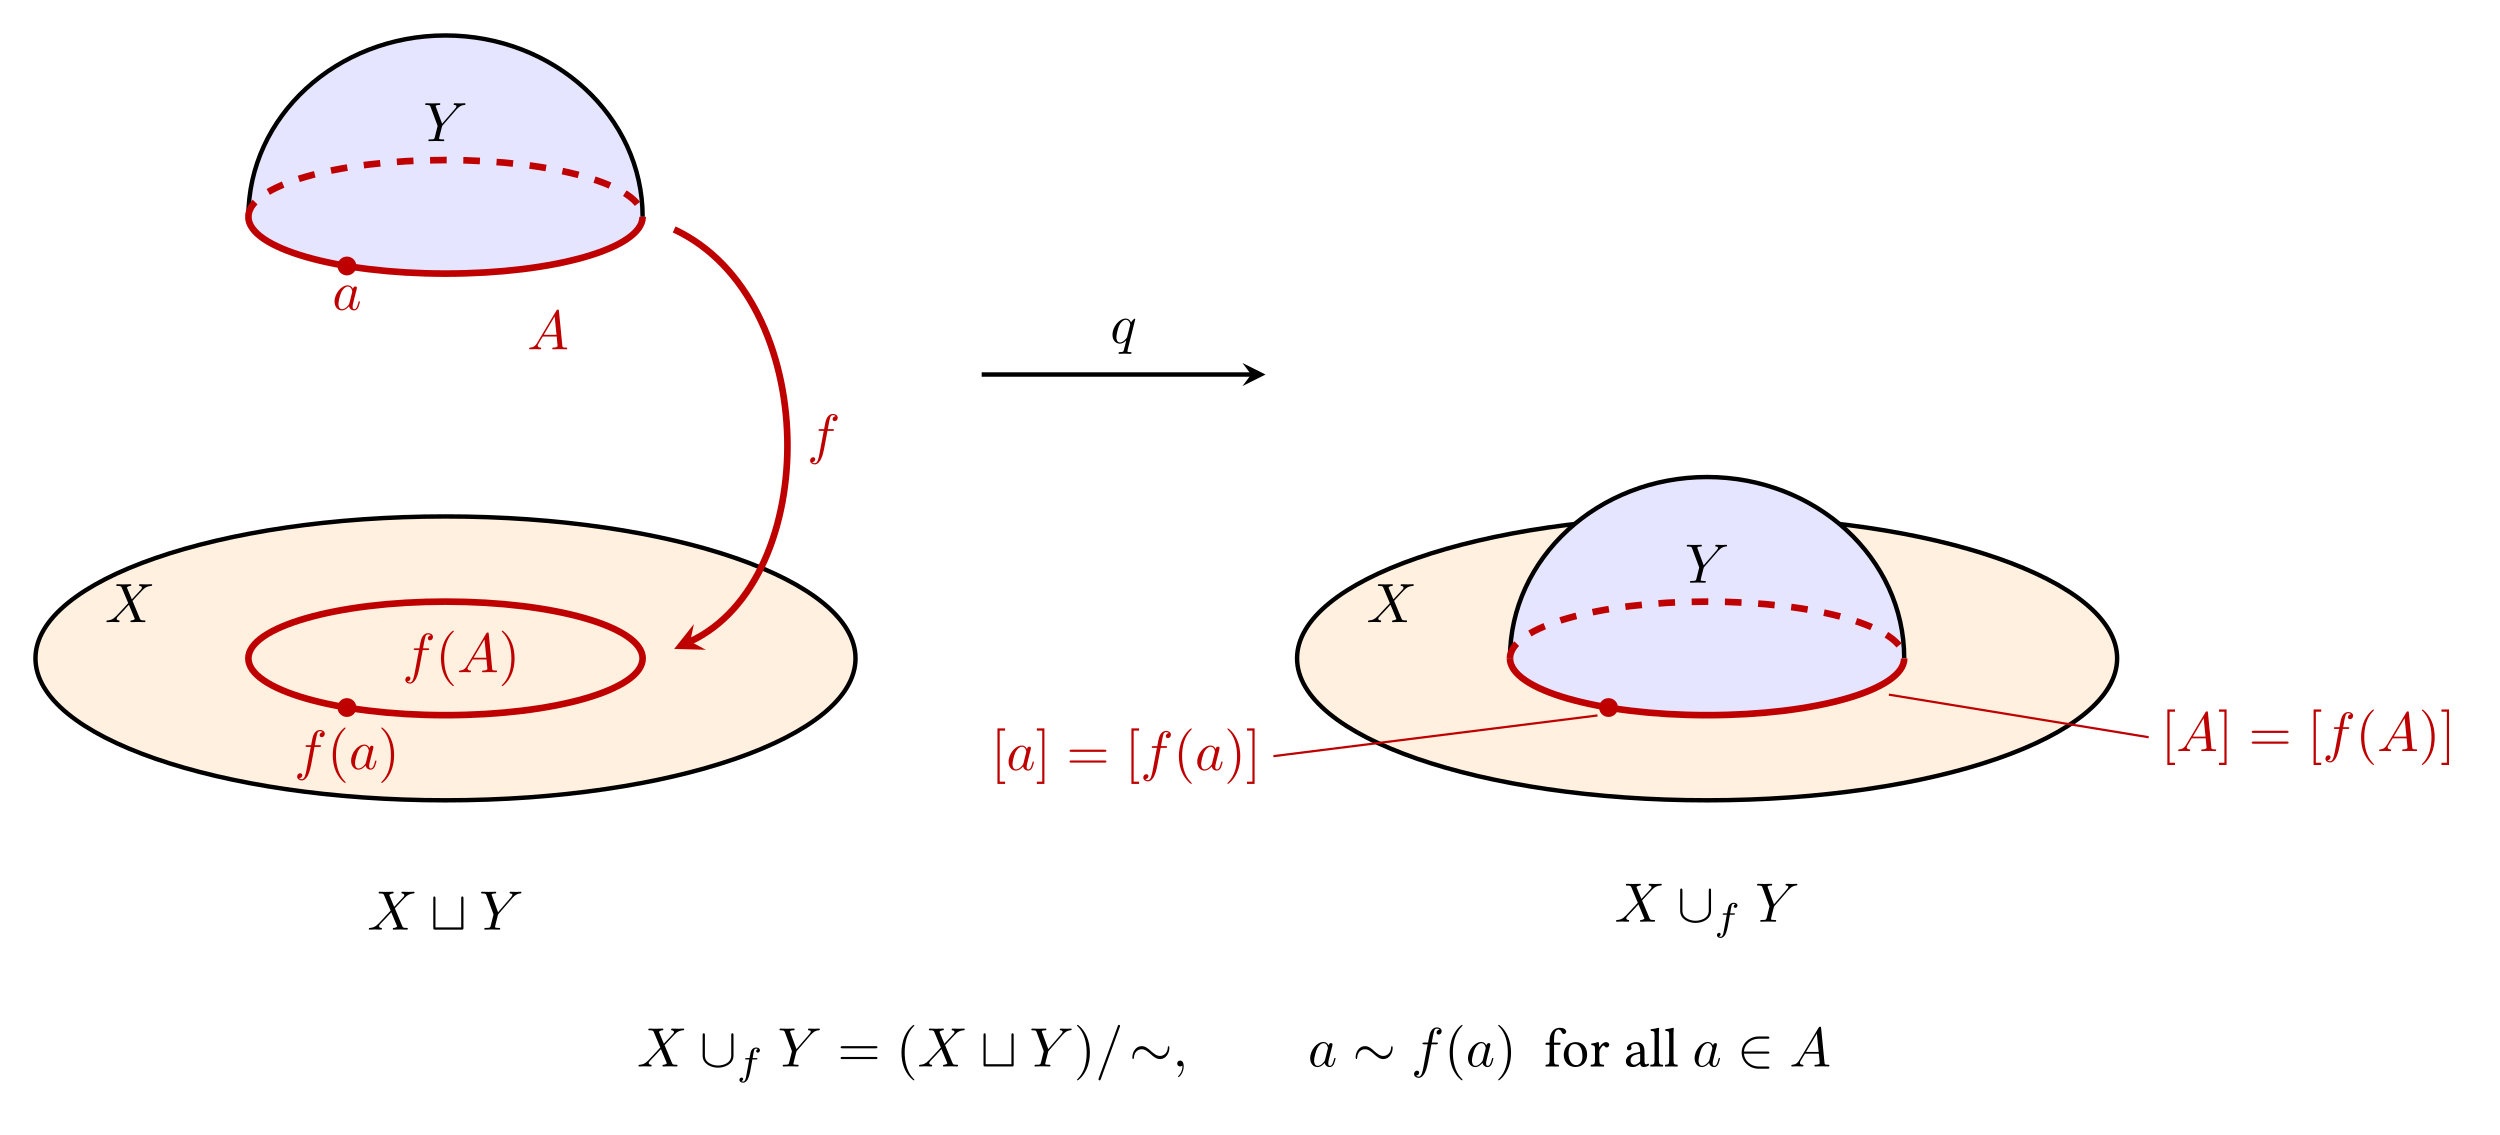
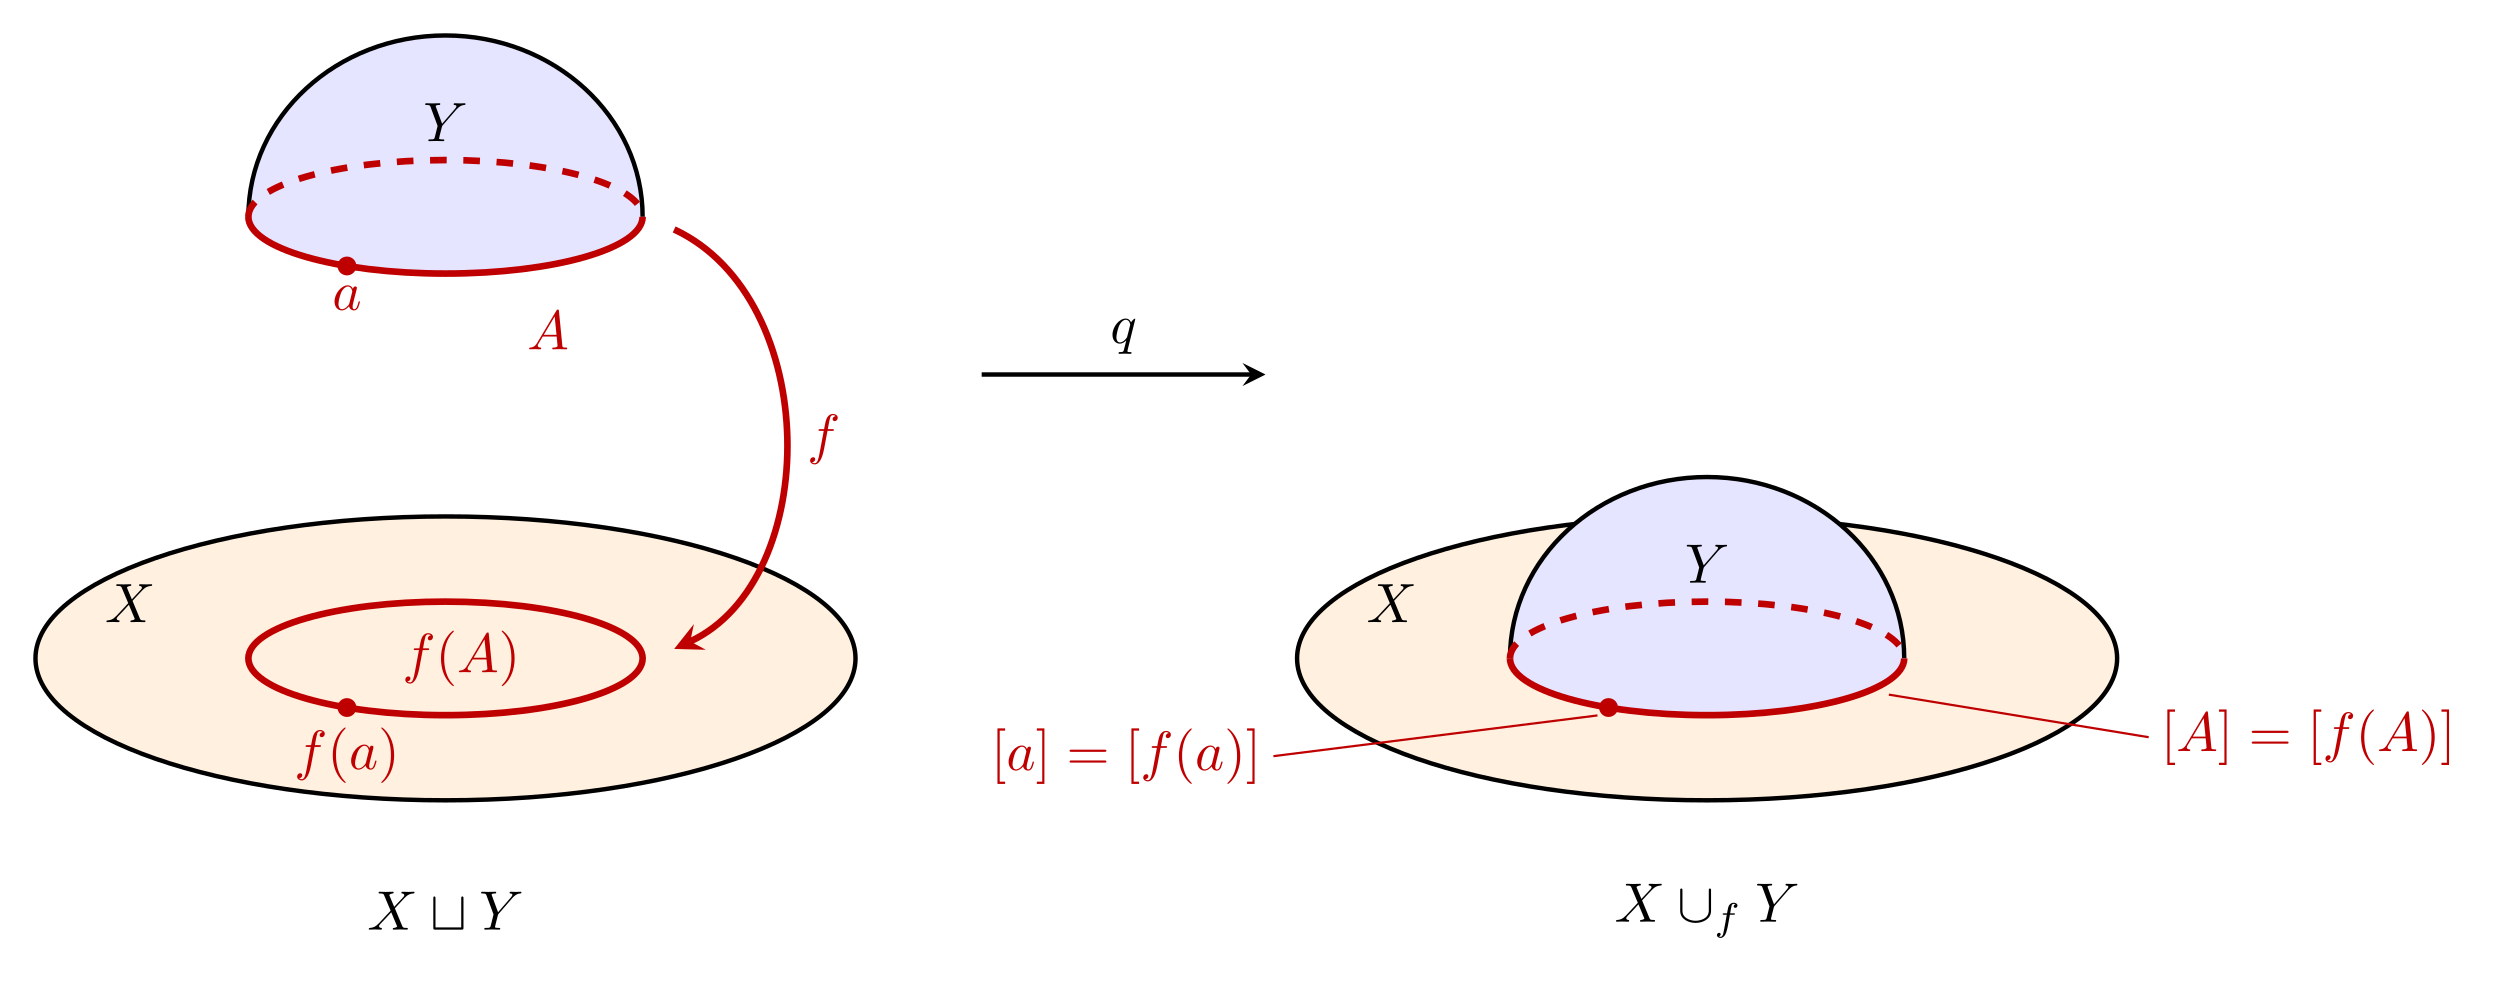
- <svg xmlns="http://www.w3.org/2000/svg" xmlns:xlink="http://www.w3.org/1999/xlink" width="449.376" height="203.847" viewBox="0 0 449.376 203.847">
+ <svg xmlns="http://www.w3.org/2000/svg" xmlns:xlink="http://www.w3.org/1999/xlink" width="449.376" height="177.826" viewBox="0 0 449.376 177.826">
  <defs>
    <g>
      <g id="glyph-0-0">
        <path d="M 5.953 -5.672 L 6.094 -5.812 C 6.391 -6.109 6.719 -6.453 7.391 -6.5 C 7.5 -6.516 7.594 -6.516 7.594 -6.688 C 7.594 -6.766 7.547 -6.812 7.469 -6.812 C 7.203 -6.812 6.922 -6.781 6.656 -6.781 C 6.312 -6.781 5.969 -6.812 5.656 -6.812 C 5.594 -6.812 5.469 -6.812 5.469 -6.625 C 5.469 -6.516 5.562 -6.5 5.609 -6.5 C 5.688 -6.5 5.969 -6.484 5.969 -6.266 C 5.969 -6.094 5.734 -5.844 5.703 -5.797 L 3.391 -3.125 L 2.297 -6.094 C 2.234 -6.234 2.234 -6.25 2.234 -6.266 C 2.234 -6.5 2.719 -6.5 2.828 -6.5 C 2.953 -6.5 3.062 -6.5 3.062 -6.703 C 3.062 -6.812 2.938 -6.812 2.906 -6.812 C 2.625 -6.812 1.938 -6.781 1.656 -6.781 C 1.406 -6.781 0.781 -6.812 0.531 -6.812 C 0.484 -6.812 0.344 -6.812 0.344 -6.609 C 0.344 -6.5 0.453 -6.5 0.578 -6.5 C 1.172 -6.5 1.219 -6.406 1.312 -6.156 L 2.531 -2.875 C 2.547 -2.844 2.578 -2.734 2.578 -2.719 C 2.578 -2.688 2.172 -1.078 2.125 -0.891 C 2 -0.344 1.984 -0.312 1.188 -0.312 C 1 -0.312 0.922 -0.312 0.922 -0.109 C 0.922 0 1.031 0 1.062 0 C 1.328 0 2.031 -0.031 2.312 -0.031 C 2.594 -0.031 3.312 0 3.594 0 C 3.656 0 3.781 0 3.781 -0.203 C 3.781 -0.312 3.688 -0.312 3.5 -0.312 C 3.484 -0.312 3.297 -0.312 3.125 -0.328 C 2.906 -0.344 2.844 -0.375 2.844 -0.484 C 2.844 -0.562 2.938 -0.906 2.984 -1.109 L 3.344 -2.516 C 3.391 -2.719 3.406 -2.734 3.484 -2.828 Z M 5.953 -5.672 " />
      </g>
      <g id="glyph-0-1">
        <path d="M 1.781 -1.141 C 1.391 -0.484 1 -0.344 0.562 -0.312 C 0.438 -0.297 0.344 -0.297 0.344 -0.109 C 0.344 -0.047 0.406 0 0.484 0 C 0.75 0 1.062 -0.031 1.328 -0.031 C 1.672 -0.031 2.016 0 2.328 0 C 2.391 0 2.516 0 2.516 -0.188 C 2.516 -0.297 2.438 -0.312 2.359 -0.312 C 2.141 -0.328 1.891 -0.406 1.891 -0.656 C 1.891 -0.781 1.953 -0.891 2.031 -1.031 L 2.797 -2.297 L 5.297 -2.297 C 5.312 -2.094 5.453 -0.734 5.453 -0.641 C 5.453 -0.344 4.938 -0.312 4.734 -0.312 C 4.594 -0.312 4.5 -0.312 4.5 -0.109 C 4.5 0 4.609 0 4.641 0 C 5.047 0 5.469 -0.031 5.875 -0.031 C 6.125 -0.031 6.766 0 7.016 0 C 7.062 0 7.188 0 7.188 -0.203 C 7.188 -0.312 7.094 -0.312 6.953 -0.312 C 6.344 -0.312 6.344 -0.375 6.312 -0.672 L 5.703 -6.891 C 5.688 -7.094 5.688 -7.141 5.516 -7.141 C 5.359 -7.141 5.312 -7.062 5.25 -6.969 Z M 2.984 -2.609 L 4.938 -5.906 L 5.266 -2.609 Z M 2.984 -2.609 " />
      </g>
      <g id="glyph-0-2">
        <path d="M 3.719 -3.766 C 3.531 -4.141 3.25 -4.406 2.797 -4.406 C 1.641 -4.406 0.406 -2.938 0.406 -1.484 C 0.406 -0.547 0.953 0.109 1.719 0.109 C 1.922 0.109 2.422 0.062 3.016 -0.641 C 3.094 -0.219 3.453 0.109 3.922 0.109 C 4.281 0.109 4.5 -0.125 4.672 -0.438 C 4.828 -0.797 4.969 -1.406 4.969 -1.422 C 4.969 -1.531 4.875 -1.531 4.844 -1.531 C 4.75 -1.531 4.734 -1.484 4.703 -1.344 C 4.531 -0.703 4.359 -0.109 3.953 -0.109 C 3.672 -0.109 3.656 -0.375 3.656 -0.562 C 3.656 -0.781 3.672 -0.875 3.781 -1.312 C 3.891 -1.719 3.906 -1.828 4 -2.203 L 4.359 -3.594 C 4.422 -3.875 4.422 -3.891 4.422 -3.938 C 4.422 -4.109 4.312 -4.203 4.141 -4.203 C 3.891 -4.203 3.75 -3.984 3.719 -3.766 Z M 3.078 -1.188 C 3.016 -1 3.016 -0.984 2.875 -0.812 C 2.438 -0.266 2.031 -0.109 1.75 -0.109 C 1.25 -0.109 1.109 -0.656 1.109 -1.047 C 1.109 -1.547 1.422 -2.766 1.656 -3.234 C 1.969 -3.812 2.406 -4.188 2.812 -4.188 C 3.453 -4.188 3.594 -3.375 3.594 -3.312 C 3.594 -3.25 3.578 -3.188 3.562 -3.141 Z M 3.078 -1.188 " />
      </g>
      <g id="glyph-0-3">
        <path d="M 4.828 -4.094 L 4 -6.078 C 3.969 -6.156 3.953 -6.203 3.953 -6.203 C 3.953 -6.266 4.109 -6.453 4.531 -6.5 C 4.641 -6.516 4.734 -6.516 4.734 -6.688 C 4.734 -6.812 4.609 -6.812 4.578 -6.812 C 4.172 -6.812 3.75 -6.781 3.328 -6.781 C 3.078 -6.781 2.469 -6.812 2.219 -6.812 C 2.156 -6.812 2.031 -6.812 2.031 -6.609 C 2.031 -6.5 2.141 -6.5 2.266 -6.5 C 2.859 -6.5 2.922 -6.406 3.016 -6.188 L 4.188 -3.406 L 2.078 -1.141 L 1.953 -1.031 C 1.469 -0.5 1 -0.344 0.484 -0.312 C 0.359 -0.297 0.266 -0.297 0.266 -0.109 C 0.266 -0.094 0.266 0 0.406 0 C 0.703 0 1.031 -0.031 1.328 -0.031 C 1.703 -0.031 2.094 0 2.453 0 C 2.516 0 2.625 0 2.625 -0.203 C 2.625 -0.297 2.531 -0.312 2.516 -0.312 C 2.422 -0.312 2.109 -0.344 2.109 -0.625 C 2.109 -0.781 2.266 -0.938 2.375 -1.062 L 3.406 -2.141 L 4.297 -3.125 L 5.297 -0.734 C 5.344 -0.625 5.359 -0.625 5.359 -0.594 C 5.359 -0.516 5.156 -0.344 4.781 -0.312 C 4.672 -0.297 4.578 -0.297 4.578 -0.125 C 4.578 0 4.688 0 4.719 0 C 5 0 5.703 -0.031 5.984 -0.031 C 6.234 -0.031 6.844 0 7.094 0 C 7.156 0 7.281 0 7.281 -0.188 C 7.281 -0.312 7.172 -0.312 7.094 -0.312 C 6.438 -0.312 6.406 -0.344 6.234 -0.75 C 5.859 -1.672 5.188 -3.234 4.953 -3.828 C 5.625 -4.531 6.672 -5.719 7 -5.984 C 7.281 -6.234 7.672 -6.469 8.266 -6.5 C 8.391 -6.516 8.484 -6.516 8.484 -6.703 C 8.484 -6.703 8.484 -6.812 8.359 -6.812 C 8.062 -6.812 7.719 -6.781 7.422 -6.781 C 7.047 -6.781 6.672 -6.812 6.312 -6.812 C 6.25 -6.812 6.125 -6.812 6.125 -6.609 C 6.125 -6.547 6.172 -6.516 6.234 -6.5 C 6.328 -6.484 6.641 -6.469 6.641 -6.188 C 6.641 -6.047 6.531 -5.922 6.453 -5.828 Z M 4.828 -4.094 " />
      </g>
      <g id="glyph-0-4">
        <path d="M 3.656 -3.984 L 4.516 -3.984 C 4.719 -3.984 4.812 -3.984 4.812 -4.188 C 4.812 -4.297 4.719 -4.297 4.547 -4.297 L 3.719 -4.297 L 3.922 -5.438 C 3.969 -5.641 4.109 -6.344 4.172 -6.469 C 4.25 -6.656 4.422 -6.812 4.641 -6.812 C 4.672 -6.812 4.938 -6.812 5.125 -6.625 C 4.688 -6.594 4.578 -6.234 4.578 -6.094 C 4.578 -5.859 4.766 -5.734 4.953 -5.734 C 5.219 -5.734 5.5 -5.969 5.5 -6.344 C 5.5 -6.797 5.047 -7.031 4.641 -7.031 C 4.297 -7.031 3.672 -6.844 3.375 -5.859 C 3.312 -5.656 3.281 -5.547 3.047 -4.297 L 2.359 -4.297 C 2.156 -4.297 2.047 -4.297 2.047 -4.109 C 2.047 -3.984 2.141 -3.984 2.328 -3.984 L 2.984 -3.984 L 2.25 -0.047 C 2.062 0.922 1.891 1.828 1.375 1.828 C 1.328 1.828 1.094 1.828 0.891 1.641 C 1.359 1.609 1.453 1.25 1.453 1.109 C 1.453 0.875 1.266 0.75 1.078 0.75 C 0.812 0.75 0.531 0.984 0.531 1.359 C 0.531 1.797 0.969 2.047 1.375 2.047 C 1.922 2.047 2.328 1.453 2.5 1.078 C 2.828 0.453 3.047 -0.75 3.062 -0.828 Z M 3.656 -3.984 " />
      </g>
      <g id="glyph-0-5">
        <path d="M 4.5 -4.297 C 4.5 -4.344 4.469 -4.391 4.406 -4.391 C 4.297 -4.391 3.891 -4 3.734 -3.703 C 3.516 -4.25 3.125 -4.406 2.797 -4.406 C 1.625 -4.406 0.406 -2.938 0.406 -1.484 C 0.406 -0.516 0.984 0.109 1.719 0.109 C 2.141 0.109 2.531 -0.125 2.891 -0.484 C 2.797 -0.141 2.469 1.203 2.438 1.297 C 2.359 1.578 2.281 1.609 1.719 1.625 C 1.594 1.625 1.5 1.625 1.5 1.828 C 1.5 1.828 1.5 1.938 1.625 1.938 C 1.938 1.938 2.297 1.906 2.625 1.906 C 2.953 1.906 3.312 1.938 3.656 1.938 C 3.703 1.938 3.828 1.938 3.828 1.734 C 3.828 1.625 3.734 1.625 3.562 1.625 C 3.094 1.625 3.094 1.562 3.094 1.469 C 3.094 1.391 3.109 1.328 3.125 1.25 Z M 1.75 -0.109 C 1.141 -0.109 1.109 -0.875 1.109 -1.047 C 1.109 -1.531 1.391 -2.609 1.562 -3.031 C 1.875 -3.766 2.391 -4.188 2.797 -4.188 C 3.453 -4.188 3.594 -3.375 3.594 -3.312 C 3.594 -3.25 3.047 -1.062 3.016 -1.031 C 2.859 -0.75 2.297 -0.109 1.75 -0.109 Z M 1.75 -0.109 " />
-       </g>
-       <g id="glyph-0-6">
-         <path d="M 4.375 -7.094 C 4.422 -7.234 4.422 -7.266 4.422 -7.281 C 4.422 -7.391 4.344 -7.484 4.234 -7.484 C 4.156 -7.484 4.094 -7.453 4.062 -7.391 L 0.594 2.109 C 0.547 2.25 0.547 2.281 0.547 2.297 C 0.547 2.406 0.641 2.5 0.75 2.5 C 0.875 2.5 0.906 2.422 0.969 2.25 Z M 4.375 -7.094 " />
-       </g>
-       <g id="glyph-0-7">
-         <path d="M 2.031 -0.016 C 2.031 -0.672 1.781 -1.062 1.391 -1.062 C 1.062 -1.062 0.859 -0.812 0.859 -0.531 C 0.859 -0.266 1.062 0 1.391 0 C 1.5 0 1.641 -0.047 1.734 -0.125 C 1.766 -0.156 1.781 -0.156 1.781 -0.156 C 1.797 -0.156 1.797 -0.156 1.797 -0.016 C 1.797 0.734 1.453 1.328 1.125 1.656 C 1.016 1.766 1.016 1.781 1.016 1.812 C 1.016 1.891 1.062 1.922 1.109 1.922 C 1.219 1.922 2.031 1.156 2.031 -0.016 Z M 2.031 -0.016 " />
      </g>
      <g id="glyph-1-0">
        <path d="M 3.297 2.391 C 3.297 2.359 3.297 2.344 3.125 2.172 C 1.891 0.922 1.562 -0.969 1.562 -2.5 C 1.562 -4.234 1.938 -5.969 3.172 -7.203 C 3.297 -7.328 3.297 -7.344 3.297 -7.375 C 3.297 -7.453 3.266 -7.484 3.203 -7.484 C 3.094 -7.484 2.203 -6.797 1.609 -5.531 C 1.109 -4.438 0.984 -3.328 0.984 -2.5 C 0.984 -1.719 1.094 -0.516 1.641 0.625 C 2.25 1.844 3.094 2.5 3.203 2.5 C 3.266 2.5 3.297 2.469 3.297 2.391 Z M 3.297 2.391 " />
      </g>
      <g id="glyph-1-1">
        <path d="M 2.875 -2.5 C 2.875 -3.266 2.766 -4.469 2.219 -5.609 C 1.625 -6.828 0.766 -7.484 0.672 -7.484 C 0.609 -7.484 0.562 -7.438 0.562 -7.375 C 0.562 -7.344 0.562 -7.328 0.75 -7.141 C 1.734 -6.156 2.297 -4.578 2.297 -2.5 C 2.297 -0.781 1.938 0.969 0.703 2.219 C 0.562 2.344 0.562 2.359 0.562 2.391 C 0.562 2.453 0.609 2.5 0.672 2.5 C 0.766 2.5 1.672 1.812 2.25 0.547 C 2.766 -0.547 2.875 -1.656 2.875 -2.5 Z M 2.875 -2.5 " />
      </g>
      <g id="glyph-1-2">
        <path d="M 2.547 2.5 L 2.547 2.094 L 1.578 2.094 L 1.578 -7.078 L 2.547 -7.078 L 2.547 -7.484 L 1.172 -7.484 L 1.172 2.5 Z M 2.547 2.5 " />
      </g>
      <g id="glyph-1-3">
        <path d="M 1.578 -7.484 L 0.219 -7.484 L 0.219 -7.078 L 1.188 -7.078 L 1.188 2.094 L 0.219 2.094 L 0.219 2.5 L 1.578 2.5 Z M 1.578 -7.484 " />
      </g>
      <g id="glyph-1-4">
        <path d="M 6.844 -3.266 C 7 -3.266 7.188 -3.266 7.188 -3.453 C 7.188 -3.656 7 -3.656 6.859 -3.656 L 0.891 -3.656 C 0.75 -3.656 0.562 -3.656 0.562 -3.453 C 0.562 -3.266 0.75 -3.266 0.891 -3.266 Z M 6.859 -1.328 C 7 -1.328 7.188 -1.328 7.188 -1.531 C 7.188 -1.719 7 -1.719 6.844 -1.719 L 0.891 -1.719 C 0.75 -1.719 0.562 -1.719 0.562 -1.531 C 0.562 -1.328 0.75 -1.328 0.891 -1.328 Z M 6.859 -1.328 " />
      </g>
      <g id="glyph-2-0">
        <path d="M 6.031 -5.609 C 6.031 -5.781 6.031 -5.969 5.828 -5.969 C 5.625 -5.969 5.625 -5.781 5.625 -5.609 L 5.625 -0.406 L 1 -0.406 L 1 -5.609 C 1 -5.781 1 -5.969 0.812 -5.969 C 0.609 -5.969 0.609 -5.781 0.609 -5.609 L 0.609 -0.359 C 0.609 -0.047 0.641 0 0.969 0 L 5.672 0 C 6 0 6.031 -0.031 6.031 -0.359 Z M 6.031 -5.609 " />
      </g>
      <g id="glyph-2-1">
        <path d="M 6.094 -5.609 C 6.094 -5.781 6.094 -5.969 5.891 -5.969 C 5.688 -5.969 5.688 -5.781 5.688 -5.609 L 5.688 -2 C 5.688 -0.5 4.062 -0.172 3.312 -0.172 C 2.875 -0.172 2.25 -0.266 1.719 -0.609 C 0.953 -1.094 0.953 -1.734 0.953 -2 L 0.953 -5.609 C 0.953 -5.781 0.953 -5.969 0.75 -5.969 C 0.547 -5.969 0.547 -5.781 0.547 -5.609 L 0.547 -1.953 C 0.547 -0.438 2.078 0.219 3.312 0.219 C 4.609 0.219 6.094 -0.484 6.094 -1.938 Z M 6.094 -5.609 " />
      </g>
-       <g id="glyph-2-2">
-         <path d="M 7.203 -3.328 C 7.203 -3.547 7.141 -3.656 7.062 -3.656 C 7.016 -3.656 6.922 -3.578 6.922 -3.391 C 6.875 -2.438 6.219 -1.891 5.516 -1.891 C 4.891 -1.891 4.422 -2.312 3.922 -2.734 C 3.422 -3.203 2.906 -3.656 2.219 -3.656 C 1.141 -3.656 0.547 -2.562 0.547 -1.656 C 0.547 -1.328 0.672 -1.328 0.688 -1.328 C 0.797 -1.328 0.828 -1.531 0.828 -1.562 C 0.875 -2.656 1.609 -3.094 2.219 -3.094 C 2.844 -3.094 3.328 -2.672 3.812 -2.25 C 4.328 -1.781 4.844 -1.328 5.516 -1.328 C 6.609 -1.328 7.203 -2.422 7.203 -3.328 Z M 7.203 -3.328 " />
-       </g>
-       <g id="glyph-2-3">
-         <path d="M 5.469 -2.297 C 5.625 -2.297 5.812 -2.297 5.812 -2.5 C 5.812 -2.688 5.625 -2.688 5.469 -2.688 L 1.234 -2.688 C 1.359 -4.031 2.5 -4.984 3.906 -4.984 L 5.469 -4.984 C 5.625 -4.984 5.812 -4.984 5.812 -5.188 C 5.812 -5.391 5.625 -5.391 5.469 -5.391 L 3.891 -5.391 C 2.188 -5.391 0.828 -4.094 0.828 -2.5 C 0.828 -0.891 2.188 0.406 3.891 0.406 L 5.469 0.406 C 5.625 0.406 5.812 0.406 5.812 0.203 C 5.812 0 5.625 0 5.469 0 L 3.906 0 C 2.5 0 1.359 -0.953 1.234 -2.297 Z M 5.469 -2.297 " />
-       </g>
      <g id="glyph-3-0">
        <path d="M 2.844 -2.75 L 3.516 -2.75 C 3.656 -2.75 3.75 -2.75 3.75 -2.906 C 3.75 -3 3.656 -3 3.531 -3 L 2.891 -3 C 3.047 -3.891 3.094 -4.203 3.156 -4.406 C 3.188 -4.562 3.344 -4.703 3.516 -4.703 C 3.516 -4.703 3.703 -4.703 3.844 -4.625 C 3.547 -4.531 3.531 -4.281 3.531 -4.25 C 3.531 -4.094 3.656 -3.984 3.812 -3.984 C 4 -3.984 4.203 -4.141 4.203 -4.406 C 4.203 -4.734 3.875 -4.906 3.516 -4.906 C 3.203 -4.906 2.859 -4.734 2.672 -4.391 C 2.531 -4.125 2.484 -3.812 2.328 -3 L 1.781 -3 C 1.641 -3 1.547 -3 1.547 -2.844 C 1.547 -2.75 1.641 -2.75 1.766 -2.75 L 2.281 -2.75 C 2.281 -2.703 1.844 -0.203 1.672 0.547 C 1.641 0.703 1.516 1.219 1.188 1.219 C 1.172 1.219 1.016 1.219 0.875 1.141 C 1.156 1.047 1.188 0.797 1.188 0.766 C 1.188 0.609 1.062 0.5 0.906 0.5 C 0.719 0.5 0.516 0.656 0.516 0.922 C 0.516 1.234 0.844 1.422 1.188 1.422 C 1.625 1.422 1.938 0.969 2.016 0.812 C 2.266 0.344 2.438 -0.516 2.453 -0.594 Z M 2.844 -2.75 " />
      </g>
-       <g id="glyph-4-0">
-         <path d="M 1.75 -1.219 L 1.75 -3.891 L 2.672 -3.891 C 2.766 -3.891 2.906 -3.922 2.906 -4.016 L 2.906 -4.219 C 2.906 -4.25 2.875 -4.281 2.828 -4.281 L 1.75 -4.281 L 1.75 -4.844 C 1.75 -6.375 2.203 -6.625 2.531 -6.625 C 2.828 -6.625 2.984 -6.5 3.125 -6.156 C 3.203 -5.969 3.312 -5.828 3.531 -5.828 C 3.703 -5.828 3.938 -6.047 3.938 -6.234 C 3.938 -6.406 3.828 -6.594 3.625 -6.75 C 3.359 -6.922 3.094 -6.953 2.719 -6.953 C 1.891 -6.953 0.953 -6.234 0.953 -4.672 L 0.953 -4.281 L 0.453 -4.281 C 0.266 -4.281 0.219 -4.156 0.219 -4.078 L 0.219 -3.953 C 0.219 -3.891 0.234 -3.891 0.266 -3.891 L 0.953 -3.891 L 0.953 -1.219 C 0.953 -0.391 0.797 -0.344 0.266 -0.312 C 0.203 -0.25 0.203 -0.047 0.266 0.016 C 0.609 0.016 0.953 0 1.359 0 C 1.75 0 2.234 0.016 2.578 0.016 C 2.641 -0.047 2.641 -0.25 2.578 -0.312 C 1.797 -0.344 1.75 -0.391 1.75 -1.219 Z M 1.75 -1.219 " />
-       </g>
-       <g id="glyph-4-1">
-         <path d="M 0.406 -2.047 C 0.406 -1.031 1.094 0.094 2.5 0.094 C 3.141 0.094 3.625 -0.125 3.969 -0.453 C 4.422 -0.891 4.609 -1.531 4.609 -2.141 C 4.609 -3.172 4.047 -4.375 2.516 -4.375 C 1.859 -4.375 1.328 -4.109 0.953 -3.672 C 0.594 -3.25 0.406 -2.672 0.406 -2.047 Z M 2.375 -4.031 C 3.234 -4.031 3.766 -3.25 3.766 -1.812 C 3.766 -0.562 3.109 -0.25 2.641 -0.25 C 1.609 -0.25 1.266 -1.5 1.266 -2.266 C 1.266 -3.141 1.469 -4.031 2.375 -4.031 Z M 2.375 -4.031 " />
-       </g>
-       <g id="glyph-4-2">
-         <path d="M 1.75 -3.562 C 1.734 -3.969 1.719 -4.234 1.672 -4.328 C 1.656 -4.375 1.641 -4.406 1.562 -4.406 C 1.281 -4.297 1.016 -4.203 0.328 -4.109 C 0.312 -4.062 0.328 -3.891 0.344 -3.844 C 0.891 -3.781 1 -3.734 1 -3.156 L 1 -1.219 C 1 -0.391 0.875 -0.344 0.266 -0.312 C 0.203 -0.25 0.203 -0.047 0.266 0.016 C 0.609 0.016 1 0 1.391 0 C 1.797 0 2.25 0.016 2.609 0.016 C 2.656 -0.047 2.656 -0.25 2.609 -0.312 C 1.906 -0.359 1.781 -0.391 1.781 -1.219 L 1.781 -2.609 C 1.781 -2.859 1.906 -3.094 2.031 -3.266 C 2.141 -3.422 2.359 -3.766 2.484 -3.766 C 2.578 -3.766 2.656 -3.734 2.734 -3.625 C 2.812 -3.531 2.938 -3.406 3.094 -3.406 C 3.344 -3.406 3.562 -3.656 3.562 -3.891 C 3.562 -4.094 3.391 -4.375 2.969 -4.375 C 2.5 -4.375 2.094 -3.938 1.859 -3.547 C 1.797 -3.438 1.75 -3.516 1.75 -3.562 Z M 1.75 -3.562 " />
-       </g>
-       <g id="glyph-4-3">
-         <path d="M 2.922 -0.484 C 2.984 -0.172 3.094 0.094 3.594 0.094 C 3.969 0.094 4.328 -0.062 4.531 -0.266 C 4.516 -0.391 4.469 -0.484 4.359 -0.531 C 4.297 -0.484 4.125 -0.375 4 -0.375 C 3.703 -0.375 3.703 -0.766 3.703 -1.219 L 3.703 -2.688 C 3.703 -4.109 2.922 -4.375 2.188 -4.375 C 1.375 -4.375 0.547 -3.844 0.547 -3.266 C 0.547 -3.031 0.672 -2.906 0.891 -2.906 C 1.188 -2.906 1.359 -3.125 1.359 -3.25 C 1.359 -3.312 1.359 -3.391 1.328 -3.422 C 1.328 -3.453 1.312 -3.516 1.312 -3.625 C 1.312 -3.938 1.734 -4.047 2.109 -4.047 C 2.453 -4.047 2.922 -3.875 2.922 -2.75 C 2.922 -2.688 2.891 -2.641 2.859 -2.625 L 2 -2.422 C 1.047 -2.188 0.359 -1.656 0.359 -0.984 C 0.359 -0.156 0.922 0.094 1.609 0.094 C 1.969 0.094 2.266 0.016 2.703 -0.312 L 2.906 -0.484 Z M 2.922 -2.328 L 2.922 -1 C 2.922 -0.875 2.859 -0.812 2.781 -0.75 C 2.516 -0.531 2.188 -0.312 1.906 -0.312 C 1.406 -0.312 1.188 -0.703 1.188 -1.016 C 1.188 -1.469 1.391 -1.922 2.141 -2.109 Z M 2.922 -2.328 " />
-       </g>
-       <g id="glyph-4-4">
-         <path d="M 0.953 -1.219 C 0.953 -0.391 0.844 -0.344 0.234 -0.312 C 0.172 -0.25 0.172 -0.047 0.234 0.016 C 0.578 0.016 0.953 0 1.344 0 C 1.75 0 2.125 0.016 2.453 0.016 C 2.516 -0.047 2.516 -0.25 2.453 -0.312 C 1.844 -0.344 1.734 -0.391 1.734 -1.219 L 1.734 -5.812 C 1.734 -6.453 1.781 -6.859 1.781 -6.859 C 1.781 -6.922 1.734 -6.953 1.641 -6.953 C 1.391 -6.859 0.641 -6.719 0.25 -6.688 C 0.234 -6.609 0.25 -6.453 0.312 -6.391 C 0.891 -6.344 0.953 -6.312 0.953 -5.578 Z M 0.953 -1.219 " />
-       </g>
    </g>
  </defs>
-   <path fill-rule="nonzero" fill="rgb(89.999%, 89.999%, 100%)" fill-opacity="1" d="M 44.645 38.973 C 44.645 20.969 60.508 6.375 80.078 6.375 C 99.648 6.375 115.512 20.969 115.512 38.973 C 115.512 44.609 99.648 49.18 80.078 49.18 C 60.508 49.18 44.645 44.609 44.645 38.973 Z M 44.645 38.973 " />
-   <path fill="none" stroke-width="0.797" stroke-linecap="butt" stroke-linejoin="miter" stroke="rgb(0%, 0%, 0%)" stroke-opacity="1" stroke-miterlimit="10" d="M -35.432 79.372 C -35.432 97.376 -19.569 111.97 0.001 111.97 C 19.571 111.97 35.435 97.376 35.435 79.372 " transform="matrix(1, 0, 0, -1, 80.077, 118.345)" />
-   <path fill="none" stroke-width="1.196" stroke-linecap="butt" stroke-linejoin="miter" stroke="rgb(75%, 0%, 0%)" stroke-opacity="1" stroke-dasharray="2.989 2.989" stroke-miterlimit="10" d="M -35.432 79.372 C -35.432 85.009 -19.569 89.575 0.001 89.575 C 19.571 89.575 35.435 85.009 35.435 79.372 " transform="matrix(1, 0, 0, -1, 80.077, 118.345)" />
-   <path fill="none" stroke-width="1.196" stroke-linecap="butt" stroke-linejoin="miter" stroke="rgb(75%, 0%, 0%)" stroke-opacity="1" stroke-miterlimit="10" d="M 35.435 79.372 C 35.435 73.736 19.571 69.165 0.001 69.165 C -19.569 69.165 -35.432 73.736 -35.432 79.372 " transform="matrix(1, 0, 0, -1, 80.077, 118.345)" />
+   <path fill-rule="nonzero" fill="rgb(89.999%, 89.999%, 100%)" fill-opacity="1" d="M 44.645 38.973 C 44.645 20.969 60.508 6.375 80.078 6.375 C 99.648 6.375 115.512 20.969 115.512 38.973 C 115.512 44.609 99.648 49.176 80.078 49.176 C 60.508 49.176 44.645 44.609 44.645 38.973 Z M 44.645 38.973 " />
+   <path fill="none" stroke-width="0.797" stroke-linecap="butt" stroke-linejoin="miter" stroke="rgb(0%, 0%, 0%)" stroke-opacity="1" stroke-miterlimit="10" d="M -35.432 79.371 C -35.432 97.375 -19.569 111.969 0.001 111.969 C 19.571 111.969 35.435 97.375 35.435 79.371 " transform="matrix(1, 0, 0, -1, 80.077, 118.344)" />
+   <path fill="none" stroke-width="1.196" stroke-linecap="butt" stroke-linejoin="miter" stroke="rgb(75%, 0%, 0%)" stroke-opacity="1" stroke-dasharray="2.989 2.989" stroke-miterlimit="10" d="M -35.432 79.371 C -35.432 85.008 -19.569 89.574 0.001 89.574 C 19.571 89.574 35.435 85.008 35.435 79.371 " transform="matrix(1, 0, 0, -1, 80.077, 118.344)" />
+   <path fill="none" stroke-width="1.196" stroke-linecap="butt" stroke-linejoin="miter" stroke="rgb(75%, 0%, 0%)" stroke-opacity="1" stroke-miterlimit="10" d="M 35.435 79.371 C 35.435 73.735 19.571 69.168 0.001 69.168 C -19.569 69.168 -35.432 73.735 -35.432 79.371 " transform="matrix(1, 0, 0, -1, 80.077, 118.344)" />
  <g fill="rgb(0%, 0%, 0%)" fill-opacity="1">
    <use xlink:href="#glyph-0-0" x="76.078" y="25.37" />
  </g>
  <g fill="rgb(75%, 0%, 0%)" fill-opacity="1">
    <use xlink:href="#glyph-0-1" x="94.766" y="62.788" />
  </g>
-   <path fill-rule="nonzero" fill="rgb(75%, 0%, 0%)" fill-opacity="1" d="M 64.055 47.812 C 64.055 46.875 63.297 46.117 62.359 46.117 C 61.426 46.117 60.668 46.875 60.668 47.812 C 60.668 48.746 61.426 49.504 62.359 49.504 C 63.297 49.504 64.055 48.746 64.055 47.812 Z M 64.055 47.812 " />
+   <path fill-rule="nonzero" fill="rgb(75%, 0%, 0%)" fill-opacity="1" d="M 64.055 47.809 C 64.055 46.875 63.297 46.117 62.359 46.117 C 61.426 46.117 60.668 46.875 60.668 47.809 C 60.668 48.746 61.426 49.504 62.359 49.504 C 63.297 49.504 64.055 48.746 64.055 47.809 Z M 64.055 47.809 " />
  <g fill="rgb(75%, 0%, 0%)" fill-opacity="1">
    <use xlink:href="#glyph-0-2" x="59.727" y="55.688" />
  </g>
-   <path fill-rule="nonzero" fill="rgb(100%, 93.999%, 87.999%)" fill-opacity="1" stroke-width="0.797" stroke-linecap="butt" stroke-linejoin="miter" stroke="rgb(0%, 0%, 0%)" stroke-opacity="1" stroke-miterlimit="10" d="M 73.7 0.001 C 73.7 14.091 40.704 25.513 0.001 25.513 C -40.706 25.513 -73.702 14.091 -73.702 0.001 C -73.702 -14.089 -40.706 -25.51 0.001 -25.51 C 40.704 -25.51 73.7 -14.089 73.7 0.001 Z M 73.7 0.001 " transform="matrix(1, 0, 0, -1, 80.077, 118.345)" />
-   <path fill="none" stroke-width="1.196" stroke-linecap="butt" stroke-linejoin="miter" stroke="rgb(75%, 0%, 0%)" stroke-opacity="1" stroke-miterlimit="10" d="M 35.435 0.001 C 35.435 5.638 19.571 10.204 0.001 10.204 C -19.569 10.204 -35.432 5.638 -35.432 0.001 C -35.432 -5.635 -19.569 -10.206 0.001 -10.206 C 19.571 -10.206 35.435 -5.635 35.435 0.001 Z M 35.435 0.001 " transform="matrix(1, 0, 0, -1, 80.077, 118.345)" />
+   <path fill-rule="nonzero" fill="rgb(100%, 93.999%, 87.999%)" fill-opacity="1" stroke-width="0.797" stroke-linecap="butt" stroke-linejoin="miter" stroke="rgb(0%, 0%, 0%)" stroke-opacity="1" stroke-miterlimit="10" d="M 73.7 0 C 73.7 14.09 40.704 25.512 0.001 25.512 C -40.706 25.512 -73.702 14.09 -73.702 0 C -73.702 -14.09 -40.706 -25.511 0.001 -25.511 C 40.704 -25.511 73.7 -14.09 73.7 0 Z M 73.7 0 " transform="matrix(1, 0, 0, -1, 80.077, 118.344)" />
+   <path fill="none" stroke-width="1.196" stroke-linecap="butt" stroke-linejoin="miter" stroke="rgb(75%, 0%, 0%)" stroke-opacity="1" stroke-miterlimit="10" d="M 35.435 0 C 35.435 5.637 19.571 10.203 0.001 10.203 C -19.569 10.203 -35.432 5.637 -35.432 0 C -35.432 -5.636 -19.569 -10.207 0.001 -10.207 C 19.571 -10.207 35.435 -5.636 35.435 0 Z M 35.435 0 " transform="matrix(1, 0, 0, -1, 80.077, 118.344)" />
  <g fill="rgb(0%, 0%, 0%)" fill-opacity="1">
    <use xlink:href="#glyph-0-3" x="18.866" y="111.827" />
  </g>
  <g fill="rgb(75%, 0%, 0%)" fill-opacity="1">
    <use xlink:href="#glyph-0-4" x="72.326" y="120.835" />
  </g>
  <g fill="rgb(75%, 0%, 0%)" fill-opacity="1">
-     <use xlink:href="#glyph-1-0" x="78.276" y="120.835" />
+     <use xlink:href="#glyph-1-0" x="78.28" y="120.835" />
  </g>
  <g fill="rgb(75%, 0%, 0%)" fill-opacity="1">
-     <use xlink:href="#glyph-0-1" x="82.151" y="120.835" />
+     <use xlink:href="#glyph-0-1" x="82.154" y="120.835" />
  </g>
  <g fill="rgb(75%, 0%, 0%)" fill-opacity="1">
-     <use xlink:href="#glyph-1-1" x="89.623" y="120.835" />
+     <use xlink:href="#glyph-1-1" x="89.626" y="120.835" />
  </g>
-   <path fill-rule="nonzero" fill="rgb(75%, 0%, 0%)" fill-opacity="1" d="M 64.055 127.184 C 64.055 126.246 63.297 125.488 62.359 125.488 C 61.426 125.488 60.668 126.246 60.668 127.184 C 60.668 128.117 61.426 128.875 62.359 128.875 C 63.297 128.875 64.055 128.117 64.055 127.184 Z M 64.055 127.184 " />
+   <path fill-rule="nonzero" fill="rgb(75%, 0%, 0%)" fill-opacity="1" d="M 64.055 127.18 C 64.055 126.246 63.297 125.488 62.359 125.488 C 61.426 125.488 60.668 126.246 60.668 127.18 C 60.668 128.117 61.426 128.875 62.359 128.875 C 63.297 128.875 64.055 128.117 64.055 127.18 Z M 64.055 127.18 " />
  <g fill="rgb(75%, 0%, 0%)" fill-opacity="1">
-     <use xlink:href="#glyph-0-4" x="52.878" y="138.241" />
+     <use xlink:href="#glyph-0-4" x="52.878" y="138.24" />
  </g>
  <g fill="rgb(75%, 0%, 0%)" fill-opacity="1">
-     <use xlink:href="#glyph-1-0" x="58.828" y="138.241" />
+     <use xlink:href="#glyph-1-0" x="58.832" y="138.24" />
  </g>
  <g fill="rgb(75%, 0%, 0%)" fill-opacity="1">
-     <use xlink:href="#glyph-0-2" x="62.702" y="138.241" />
+     <use xlink:href="#glyph-0-2" x="62.706" y="138.24" />
  </g>
  <g fill="rgb(75%, 0%, 0%)" fill-opacity="1">
-     <use xlink:href="#glyph-1-1" x="67.969" y="138.241" />
+     <use xlink:href="#glyph-1-1" x="67.972" y="138.24" />
  </g>
-   <path fill="none" stroke-width="1.196" stroke-linecap="butt" stroke-linejoin="miter" stroke="rgb(75%, 0%, 0%)" stroke-opacity="1" stroke-miterlimit="10" d="M 41.103 77.103 C 67.751 64.677 67.751 14.126 43.993 3.048 " transform="matrix(1, 0, 0, -1, 80.077, 118.345)" />
+   <path fill="none" stroke-width="1.196" stroke-linecap="butt" stroke-linejoin="miter" stroke="rgb(75%, 0%, 0%)" stroke-opacity="1" stroke-miterlimit="10" d="M 41.103 77.102 C 67.751 64.676 67.751 14.129 43.993 3.047 " transform="matrix(1, 0, 0, -1, 80.077, 118.344)" />
  <path fill-rule="nonzero" fill="rgb(75%, 0%, 0%)" fill-opacity="1" d="M 121.18 116.645 L 126.879 116.801 L 124.07 115.297 L 124.727 112.176 " />
  <g fill="rgb(75%, 0%, 0%)" fill-opacity="1">
-     <use xlink:href="#glyph-0-4" x="145.085" y="81.434" />
+     <use xlink:href="#glyph-0-4" x="145.085" y="81.433" />
  </g>
  <g fill="rgb(0%, 0%, 0%)" fill-opacity="1">
    <use xlink:href="#glyph-0-3" x="66.026" y="167.103" />
  </g>
  <g fill="rgb(0%, 0%, 0%)" fill-opacity="1">
-     <use xlink:href="#glyph-2-0" x="77.275" y="167.103" />
+     <use xlink:href="#glyph-2-0" x="77.279" y="167.103" />
  </g>
  <g fill="rgb(0%, 0%, 0%)" fill-opacity="1">
-     <use xlink:href="#glyph-0-0" x="86.131" y="167.103" />
+     <use xlink:href="#glyph-0-0" x="86.133" y="167.103" />
  </g>
-   <path fill-rule="nonzero" fill="rgb(100%, 93.999%, 87.999%)" fill-opacity="1" stroke-width="0.797" stroke-linecap="butt" stroke-linejoin="miter" stroke="rgb(0%, 0%, 0%)" stroke-opacity="1" stroke-miterlimit="10" d="M 300.478 0.001 C 300.478 14.091 267.478 25.513 226.775 25.513 C 186.071 25.513 153.071 14.091 153.071 0.001 C 153.071 -14.089 186.071 -25.51 226.775 -25.51 C 267.478 -25.51 300.478 -14.089 300.478 0.001 Z M 300.478 0.001 " transform="matrix(1, 0, 0, -1, 80.077, 118.345)" />
+   <path fill-rule="nonzero" fill="rgb(100%, 93.999%, 87.999%)" fill-opacity="1" stroke-width="0.797" stroke-linecap="butt" stroke-linejoin="miter" stroke="rgb(0%, 0%, 0%)" stroke-opacity="1" stroke-miterlimit="10" d="M 300.478 0 C 300.478 14.09 267.478 25.512 226.775 25.512 C 186.071 25.512 153.071 14.09 153.071 0 C 153.071 -14.09 186.071 -25.511 226.775 -25.511 C 267.478 -25.511 300.478 -14.09 300.478 0 Z M 300.478 0 " transform="matrix(1, 0, 0, -1, 80.077, 118.344)" />
  <path fill-rule="nonzero" fill="rgb(89.999%, 89.999%, 100%)" fill-opacity="1" d="M 271.418 118.344 C 271.418 100.34 287.281 85.746 306.852 85.746 C 326.422 85.746 342.285 100.34 342.285 118.344 C 342.285 123.98 326.422 128.551 306.852 128.551 C 287.281 128.551 271.418 123.98 271.418 118.344 Z M 271.418 118.344 " />
-   <path fill="none" stroke-width="0.797" stroke-linecap="butt" stroke-linejoin="miter" stroke="rgb(0%, 0%, 0%)" stroke-opacity="1" stroke-miterlimit="10" d="M 191.341 0.001 C 191.341 18.005 207.204 32.599 226.775 32.599 C 246.345 32.599 262.208 18.005 262.208 0.001 " transform="matrix(1, 0, 0, -1, 80.077, 118.345)" />
-   <path fill="none" stroke-width="1.196" stroke-linecap="butt" stroke-linejoin="miter" stroke="rgb(75%, 0%, 0%)" stroke-opacity="1" stroke-dasharray="2.989 2.989" stroke-miterlimit="10" d="M 191.341 0.001 C 191.341 5.638 207.204 10.204 226.775 10.204 C 246.345 10.204 262.208 5.638 262.208 0.001 " transform="matrix(1, 0, 0, -1, 80.077, 118.345)" />
-   <path fill="none" stroke-width="1.196" stroke-linecap="butt" stroke-linejoin="miter" stroke="rgb(75%, 0%, 0%)" stroke-opacity="1" stroke-miterlimit="10" d="M 262.208 0.001 C 262.208 -5.635 246.345 -10.206 226.775 -10.206 C 207.204 -10.206 191.341 -5.635 191.341 0.001 " transform="matrix(1, 0, 0, -1, 80.077, 118.345)" />
+   <path fill="none" stroke-width="0.797" stroke-linecap="butt" stroke-linejoin="miter" stroke="rgb(0%, 0%, 0%)" stroke-opacity="1" stroke-miterlimit="10" d="M 191.341 0 C 191.341 18.004 207.204 32.598 226.775 32.598 C 246.345 32.598 262.208 18.004 262.208 0 " transform="matrix(1, 0, 0, -1, 80.077, 118.344)" />
+   <path fill="none" stroke-width="1.196" stroke-linecap="butt" stroke-linejoin="miter" stroke="rgb(75%, 0%, 0%)" stroke-opacity="1" stroke-dasharray="2.989 2.989" stroke-miterlimit="10" d="M 191.341 0 C 191.341 5.637 207.204 10.203 226.775 10.203 C 246.345 10.203 262.208 5.637 262.208 0 " transform="matrix(1, 0, 0, -1, 80.077, 118.344)" />
+   <path fill="none" stroke-width="1.196" stroke-linecap="butt" stroke-linejoin="miter" stroke="rgb(75%, 0%, 0%)" stroke-opacity="1" stroke-miterlimit="10" d="M 262.208 0 C 262.208 -5.636 246.345 -10.207 226.775 -10.207 C 207.204 -10.207 191.341 -5.636 191.341 0 " transform="matrix(1, 0, 0, -1, 80.077, 118.344)" />
  <g fill="rgb(0%, 0%, 0%)" fill-opacity="1">
-     <use xlink:href="#glyph-0-0" x="302.85" y="104.741" />
+     <use xlink:href="#glyph-0-0" x="302.85" y="104.74" />
  </g>
  <g fill="rgb(0%, 0%, 0%)" fill-opacity="1">
    <use xlink:href="#glyph-0-3" x="245.638" y="111.827" />
  </g>
-   <path fill-rule="nonzero" fill="rgb(75%, 0%, 0%)" fill-opacity="1" d="M 290.828 127.184 C 290.828 126.246 290.07 125.488 289.133 125.488 C 288.199 125.488 287.441 126.246 287.441 127.184 C 287.441 128.117 288.199 128.875 289.133 128.875 C 290.07 128.875 290.828 128.117 290.828 127.184 Z M 290.828 127.184 " />
-   <path fill="none" stroke-width="0.399" stroke-linecap="butt" stroke-linejoin="miter" stroke="rgb(75%, 0%, 0%)" stroke-opacity="1" stroke-miterlimit="10" d="M 207.071 -10.257 L 148.821 -17.573 " transform="matrix(1, 0, 0, -1, 80.077, 118.345)" />
+   <path fill-rule="nonzero" fill="rgb(75%, 0%, 0%)" fill-opacity="1" d="M 290.828 127.18 C 290.828 126.246 290.07 125.488 289.133 125.488 C 288.199 125.488 287.441 126.246 287.441 127.18 C 287.441 128.117 288.199 128.875 289.133 128.875 C 290.07 128.875 290.828 128.117 290.828 127.18 Z M 290.828 127.18 " />
+   <path fill="none" stroke-width="0.399" stroke-linecap="butt" stroke-linejoin="miter" stroke="rgb(75%, 0%, 0%)" stroke-opacity="1" stroke-miterlimit="10" d="M 207.071 -10.254 L 148.821 -17.574 " transform="matrix(1, 0, 0, -1, 80.077, 118.344)" />
  <g fill="rgb(75%, 0%, 0%)" fill-opacity="1">
    <use xlink:href="#glyph-1-2" x="178.12" y="138.41" />
  </g>
  <g fill="rgb(75%, 0%, 0%)" fill-opacity="1">
-     <use xlink:href="#glyph-0-2" x="180.887" y="138.41" />
+     <use xlink:href="#glyph-0-2" x="180.888" y="138.41" />
  </g>
  <g fill="rgb(75%, 0%, 0%)" fill-opacity="1">
    <use xlink:href="#glyph-1-3" x="186.154" y="138.41" />
  </g>
  <g fill="rgb(75%, 0%, 0%)" fill-opacity="1">
    <use xlink:href="#glyph-1-4" x="191.691" y="138.41" />
  </g>
  <g fill="rgb(75%, 0%, 0%)" fill-opacity="1">
    <use xlink:href="#glyph-1-2" x="202.2" y="138.41" />
  </g>
  <g fill="rgb(75%, 0%, 0%)" fill-opacity="1">
-     <use xlink:href="#glyph-0-4" x="204.972" y="138.41" />
+     <use xlink:href="#glyph-0-4" x="204.967" y="138.41" />
  </g>
  <g fill="rgb(75%, 0%, 0%)" fill-opacity="1">
-     <use xlink:href="#glyph-1-0" x="210.922" y="138.41" />
+     <use xlink:href="#glyph-1-0" x="210.921" y="138.41" />
  </g>
  <g fill="rgb(75%, 0%, 0%)" fill-opacity="1">
-     <use xlink:href="#glyph-0-2" x="214.796" y="138.41" />
+     <use xlink:href="#glyph-0-2" x="214.795" y="138.41" />
  </g>
  <g fill="rgb(75%, 0%, 0%)" fill-opacity="1">
    <use xlink:href="#glyph-1-1" x="220.062" y="138.41" />
    <use xlink:href="#glyph-1-3" x="223.936" y="138.41" />
  </g>
-   <path fill="none" stroke-width="0.399" stroke-linecap="butt" stroke-linejoin="miter" stroke="rgb(75%, 0%, 0%)" stroke-opacity="1" stroke-miterlimit="10" d="M 259.446 -6.518 L 306.146 -14.175 " transform="matrix(1, 0, 0, -1, 80.077, 118.345)" />
+   <path fill="none" stroke-width="0.399" stroke-linecap="butt" stroke-linejoin="miter" stroke="rgb(75%, 0%, 0%)" stroke-opacity="1" stroke-miterlimit="10" d="M 259.446 -6.519 L 306.146 -14.172 " transform="matrix(1, 0, 0, -1, 80.077, 118.344)" />
  <g fill="rgb(75%, 0%, 0%)" fill-opacity="1">
-     <use xlink:href="#glyph-1-2" x="388.41" y="135.009" />
+     <use xlink:href="#glyph-1-2" x="388.41" y="135.008" />
  </g>
  <g fill="rgb(75%, 0%, 0%)" fill-opacity="1">
-     <use xlink:href="#glyph-0-1" x="391.178" y="135.009" />
+     <use xlink:href="#glyph-0-1" x="391.178" y="135.008" />
  </g>
  <g fill="rgb(75%, 0%, 0%)" fill-opacity="1">
-     <use xlink:href="#glyph-1-3" x="398.65" y="135.009" />
+     <use xlink:href="#glyph-1-3" x="398.65" y="135.008" />
  </g>
  <g fill="rgb(75%, 0%, 0%)" fill-opacity="1">
-     <use xlink:href="#glyph-1-4" x="404.187" y="135.009" />
+     <use xlink:href="#glyph-1-4" x="404.187" y="135.008" />
  </g>
  <g fill="rgb(75%, 0%, 0%)" fill-opacity="1">
-     <use xlink:href="#glyph-1-2" x="414.696" y="135.009" />
+     <use xlink:href="#glyph-1-2" x="414.705" y="135.008" />
  </g>
  <g fill="rgb(75%, 0%, 0%)" fill-opacity="1">
-     <use xlink:href="#glyph-0-4" x="417.468" y="135.009" />
+     <use xlink:href="#glyph-0-4" x="417.473" y="135.008" />
  </g>
  <g fill="rgb(75%, 0%, 0%)" fill-opacity="1">
-     <use xlink:href="#glyph-1-0" x="423.418" y="135.009" />
+     <use xlink:href="#glyph-1-0" x="423.417" y="135.008" />
  </g>
  <g fill="rgb(75%, 0%, 0%)" fill-opacity="1">
-     <use xlink:href="#glyph-0-1" x="427.292" y="135.009" />
+     <use xlink:href="#glyph-0-1" x="427.291" y="135.008" />
  </g>
  <g fill="rgb(75%, 0%, 0%)" fill-opacity="1">
-     <use xlink:href="#glyph-1-1" x="434.764" y="135.009" />
-     <use xlink:href="#glyph-1-3" x="438.638" y="135.009" />
+     <use xlink:href="#glyph-1-1" x="434.763" y="135.008" />
+     <use xlink:href="#glyph-1-3" x="438.637" y="135.008" />
  </g>
  <g fill="rgb(0%, 0%, 0%)" fill-opacity="1">
-     <use xlink:href="#glyph-0-3" x="290.215" y="165.678" />
+     <use xlink:href="#glyph-0-3" x="290.215" y="165.677" />
  </g>
  <g fill="rgb(0%, 0%, 0%)" fill-opacity="1">
-     <use xlink:href="#glyph-2-1" x="301.464" y="165.678" />
+     <use xlink:href="#glyph-2-1" x="301.468" y="165.677" />
  </g>
  <g fill="rgb(0%, 0%, 0%)" fill-opacity="1">
    <use xlink:href="#glyph-3-0" x="308.106" y="167.172" />
  </g>
  <g fill="rgb(0%, 0%, 0%)" fill-opacity="1">
-     <use xlink:href="#glyph-0-0" x="315.485" y="165.678" />
+     <use xlink:href="#glyph-0-0" x="315.485" y="165.677" />
  </g>
-   <path fill="none" stroke-width="0.797" stroke-linecap="butt" stroke-linejoin="miter" stroke="rgb(0%, 0%, 0%)" stroke-opacity="1" stroke-miterlimit="10" d="M 96.38 51.025 L 144.814 51.025 " transform="matrix(1, 0, 0, -1, 80.077, 118.345)" />
-   <path fill-rule="nonzero" fill="rgb(0%, 0%, 0%)" fill-opacity="1" d="M 227.48 67.32 L 223.336 65.25 L 224.891 67.32 L 223.336 69.395 " />
+   <path fill="none" stroke-width="0.797" stroke-linecap="butt" stroke-linejoin="miter" stroke="rgb(0%, 0%, 0%)" stroke-opacity="1" stroke-miterlimit="10" d="M 96.38 51.024 L 144.814 51.024 " transform="matrix(1, 0, 0, -1, 80.077, 118.344)" />
+   <path fill-rule="nonzero" fill="rgb(0%, 0%, 0%)" fill-opacity="1" d="M 227.48 67.32 L 223.336 65.246 L 224.891 67.32 L 223.336 69.391 " />
  <g fill="rgb(0%, 0%, 0%)" fill-opacity="1">
-     <use xlink:href="#glyph-0-5" x="199.564" y="61.665" />
-   </g>
-   <g fill="rgb(0%, 0%, 0%)" fill-opacity="1">
-     <use xlink:href="#glyph-0-3" x="114.503" y="191.699" />
-   </g>
-   <g fill="rgb(0%, 0%, 0%)" fill-opacity="1">
-     <use xlink:href="#glyph-2-1" x="125.752" y="191.699" />
-   </g>
-   <g fill="rgb(0%, 0%, 0%)" fill-opacity="1">
-     <use xlink:href="#glyph-3-0" x="132.394" y="193.193" />
-   </g>
-   <g fill="rgb(0%, 0%, 0%)" fill-opacity="1">
-     <use xlink:href="#glyph-0-0" x="139.772" y="191.699" />
-   </g>
-   <g fill="rgb(0%, 0%, 0%)" fill-opacity="1">
-     <use xlink:href="#glyph-1-4" x="150.538" y="191.699" />
-   </g>
-   <g fill="rgb(0%, 0%, 0%)" fill-opacity="1">
-     <use xlink:href="#glyph-1-0" x="161.057" y="191.699" />
-   </g>
-   <g fill="rgb(0%, 0%, 0%)" fill-opacity="1">
-     <use xlink:href="#glyph-0-3" x="164.928" y="191.699" />
-   </g>
-   <g fill="rgb(0%, 0%, 0%)" fill-opacity="1">
-     <use xlink:href="#glyph-2-0" x="176.177" y="191.699" />
-   </g>
-   <g fill="rgb(0%, 0%, 0%)" fill-opacity="1">
-     <use xlink:href="#glyph-0-0" x="185.033" y="191.699" />
-   </g>
-   <g fill="rgb(0%, 0%, 0%)" fill-opacity="1">
-     <use xlink:href="#glyph-1-1" x="193.031" y="191.699" />
-   </g>
-   <g fill="rgb(0%, 0%, 0%)" fill-opacity="1">
-     <use xlink:href="#glyph-0-6" x="196.905" y="191.699" />
-   </g>
-   <g fill="rgb(0%, 0%, 0%)" fill-opacity="1">
-     <use xlink:href="#glyph-2-2" x="202.993" y="191.699" />
-   </g>
-   <g fill="rgb(0%, 0%, 0%)" fill-opacity="1">
-     <use xlink:href="#glyph-0-7" x="210.742" y="191.699" />
-   </g>
-   <g fill="rgb(0%, 0%, 0%)" fill-opacity="1">
-     <use xlink:href="#glyph-0-2" x="235.099" y="191.699" />
-   </g>
-   <g fill="rgb(0%, 0%, 0%)" fill-opacity="1">
-     <use xlink:href="#glyph-2-2" x="243.129" y="191.699" />
-   </g>
-   <g fill="rgb(0%, 0%, 0%)" fill-opacity="1">
-     <use xlink:href="#glyph-0-4" x="253.645" y="191.699" />
-   </g>
-   <g fill="rgb(0%, 0%, 0%)" fill-opacity="1">
-     <use xlink:href="#glyph-1-0" x="259.595" y="191.699" />
-   </g>
-   <g fill="rgb(0%, 0%, 0%)" fill-opacity="1">
-     <use xlink:href="#glyph-0-2" x="263.469" y="191.699" />
-   </g>
-   <g fill="rgb(0%, 0%, 0%)" fill-opacity="1">
-     <use xlink:href="#glyph-1-1" x="268.735" y="191.699" />
-   </g>
-   <g fill="rgb(0%, 0%, 0%)" fill-opacity="1">
-     <use xlink:href="#glyph-4-0" x="277.591" y="191.699" />
-     <use xlink:href="#glyph-4-1" x="280.679" y="191.699" />
-     <use xlink:href="#glyph-4-2" x="285.701" y="191.699" />
-   </g>
-   <g fill="rgb(0%, 0%, 0%)" fill-opacity="1">
-     <use xlink:href="#glyph-4-3" x="291.897" y="191.699" />
-     <use xlink:href="#glyph-4-4" x="296.45" y="191.699" />
-     <use xlink:href="#glyph-4-4" x="299.08" y="191.699" />
-   </g>
-   <g fill="rgb(0%, 0%, 0%)" fill-opacity="1">
-     <use xlink:href="#glyph-0-2" x="304.201" y="191.699" />
-   </g>
-   <g fill="rgb(0%, 0%, 0%)" fill-opacity="1">
-     <use xlink:href="#glyph-2-3" x="312.235" y="191.699" />
-   </g>
-   <g fill="rgb(0%, 0%, 0%)" fill-opacity="1">
-     <use xlink:href="#glyph-0-1" x="321.644" y="191.699" />
+     <use xlink:href="#glyph-0-5" x="199.564" y="61.664" />
  </g>
</svg>
